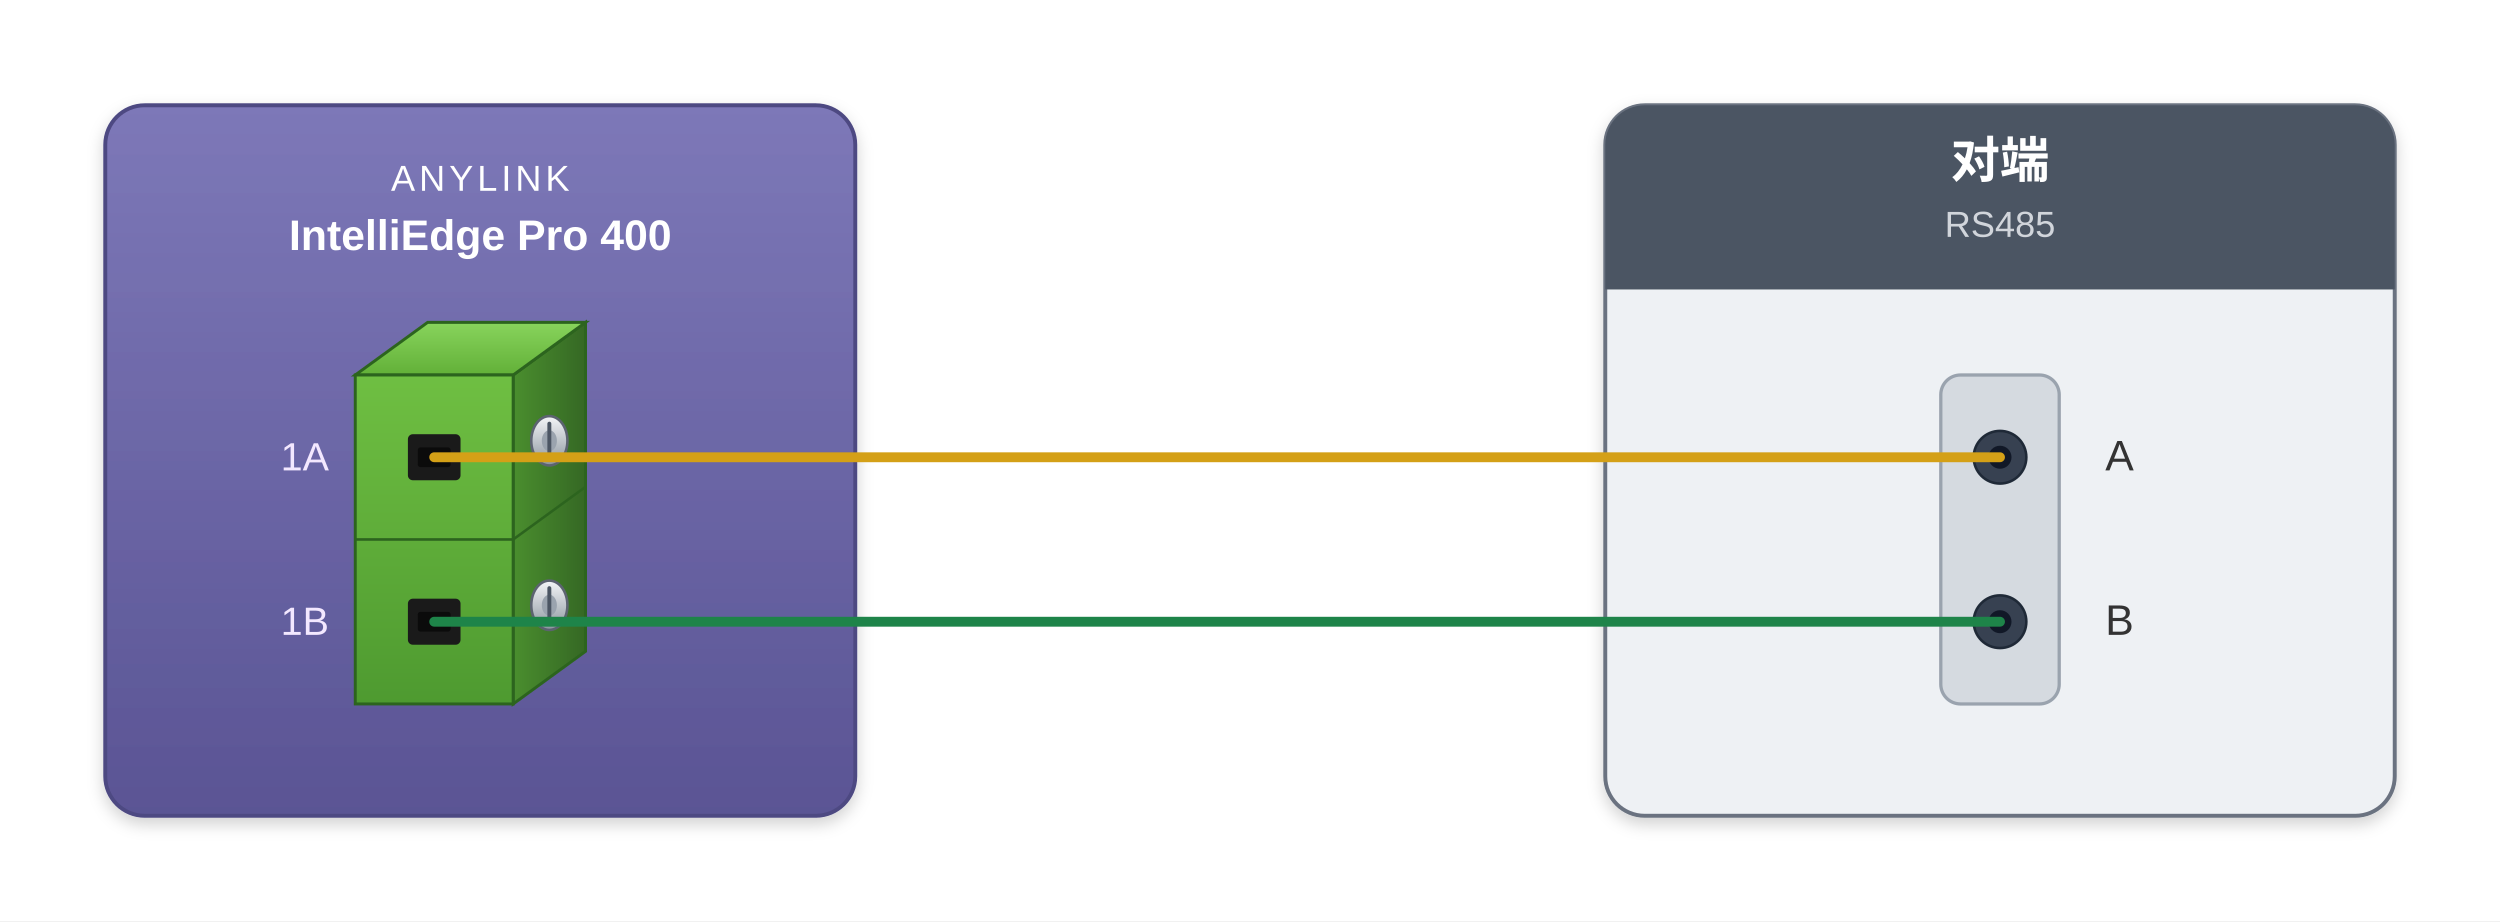
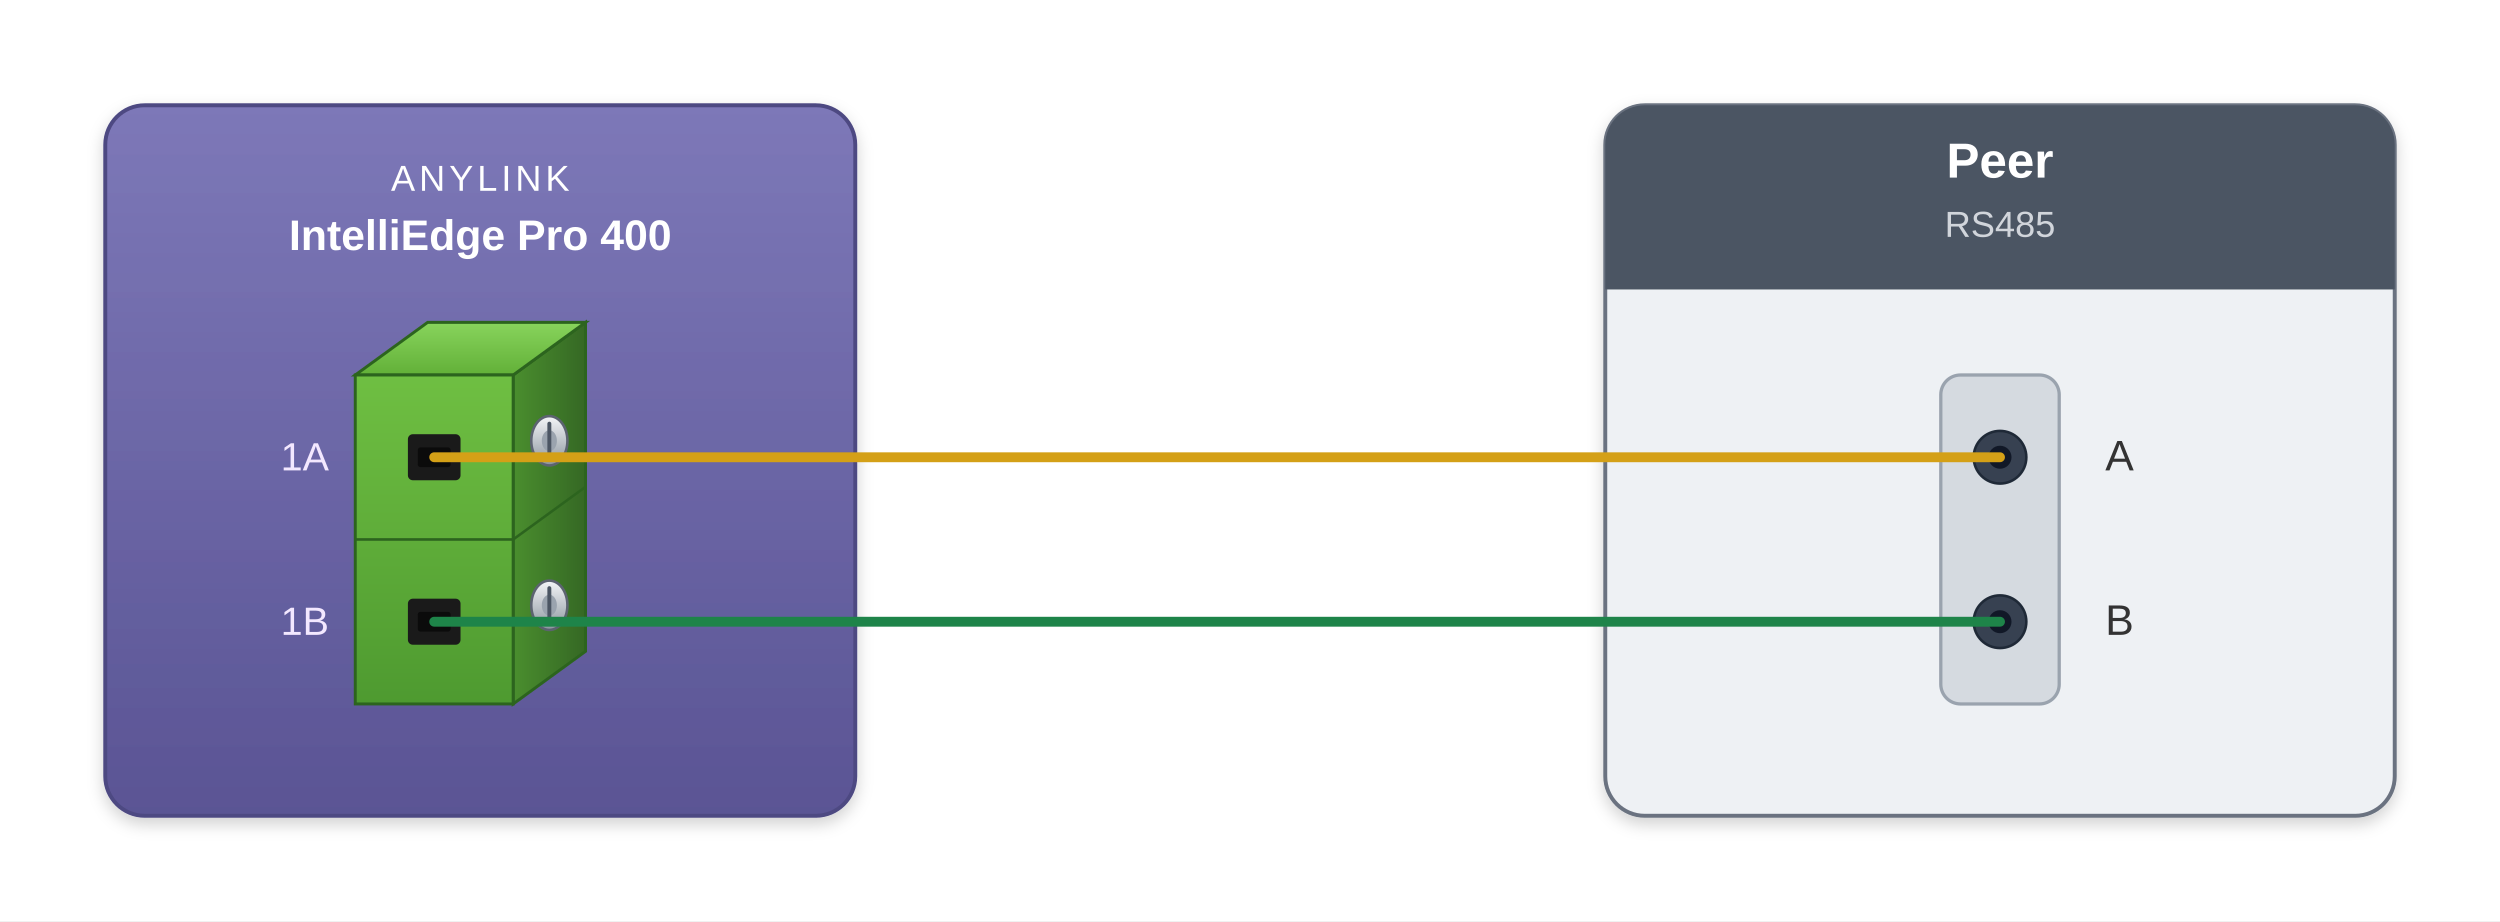
<svg xmlns="http://www.w3.org/2000/svg" width="760" height="280" viewBox="0 0 760 280" role="img" aria-labelledby="title">
  <defs>
    <linearGradient id="s485-chassis" x1="0" y1="0" x2="0" y2="1">
      <stop offset="0%" stop-color="#7D78B8" />
      <stop offset="100%" stop-color="#5A5494" />
    </linearGradient>
    <linearGradient id="s485-front" x1="0" y1="0" x2="0" y2="1">
      <stop offset="0%" stop-color="#6FBF42" />
      <stop offset="100%" stop-color="#4E9A30" />
    </linearGradient>
    <linearGradient id="s485-top" x1="0" y1="1" x2="0" y2="0">
      <stop offset="0%" stop-color="#62B038" />
      <stop offset="100%" stop-color="#88D45C" />
    </linearGradient>
    <linearGradient id="s485-side" x1="0" y1="0" x2="1" y2="0">
      <stop offset="0%" stop-color="#4A8E2E" />
      <stop offset="100%" stop-color="#356824" />
    </linearGradient>
    <linearGradient id="s485-screw" x1="0" y1="0" x2="0" y2="1">
      <stop offset="0%" stop-color="#F4F6F8" />
      <stop offset="100%" stop-color="#8B949E" />
    </linearGradient>
    <filter id="s485-shadow" x="-8%" y="-8%" width="120%" height="130%">
      <feDropShadow dx="0" dy="2" stdDeviation="2.5" flood-color="#000" flood-opacity="0.18" />
    </filter>
    <clipPath id="s485-peer-clip">
      <rect x="488" y="32" width="240" height="216" rx="12" />
    </clipPath>
  </defs>
  <rect width="760" height="280" fill="#fff" />
  <g filter="url(#s485-shadow)">
    <rect x="32" y="32" width="228" height="216" rx="12" fill="url(#s485-chassis)" stroke="#4E4982" stroke-width="1.2" />
  </g>
  <text x="146" y="58" text-anchor="middle" font-family="Arial, Helvetica, sans-serif" font-size="11" letter-spacing="1.2" fill="#fff">ANYLINK</text>
  <text x="146" y="76" text-anchor="middle" font-family="Arial, Helvetica, sans-serif" font-size="13" font-weight="700" fill="#fff">IntelliEdge Pro 400</text>
  <g transform="translate(108,96)">
    <polygon points="48,18 70,2 70,102 48,118" fill="url(#s485-side)" stroke="#2C641E" stroke-width="0.9" />
    <polygon points="0,18 22,2 70,2 48,18" fill="url(#s485-top)" stroke="#2C641E" stroke-width="0.9" />
    <rect x="0" y="18" width="48" height="100" fill="url(#s485-front)" stroke="#2C641E" stroke-width="0.9" />
    <line x1="0" y1="68" x2="48" y2="68" stroke="#2C641E" stroke-width="0.8" />
    <line x1="48" y1="68" x2="70" y2="52" stroke="#2C641E" stroke-width="0.8" />
    <g fill="#1A1A1A">
      <rect x="16" y="36" width="16" height="14" rx="1.5" />
      <rect x="16" y="86" width="16" height="14" rx="1.5" />
    </g>
    <g fill="#0B0B0B">
      <rect x="19" y="40" width="10" height="6" rx="0.8" />
      <rect x="19" y="90" width="10" height="6" rx="0.8" />
    </g>
    <g fill="url(#s485-screw)" stroke="#5C6370" stroke-width="0.8">
      <ellipse cx="59" cy="38" rx="5.5" ry="7.5" />
      <ellipse cx="59" cy="88" rx="5.5" ry="7.5" />
    </g>
    <g fill="#9AA3AE">
      <ellipse cx="59" cy="38" rx="2.3" ry="3.2" />
      <ellipse cx="59" cy="88" rx="2.3" ry="3.2" />
    </g>
    <g stroke="#4B5563" stroke-width="1.2" stroke-linecap="round">
      <line x1="59" y1="32.8" x2="59" y2="43.2" />
      <line x1="59" y1="82.8" x2="59" y2="93.2" />
    </g>
  </g>
  <g filter="url(#s485-shadow)">
    <rect x="488" y="32" width="240" height="216" rx="12" fill="#EEF1F4" stroke="#6B7280" stroke-width="1.2" />
  </g>
  <rect x="488" y="32" width="240" height="56" fill="#4B5563" clip-path="url(#s485-peer-clip)" />
-   <text x="608" y="54" text-anchor="middle" font-family="Microsoft YaHei, PingFang SC, Noto Sans SC, Arial, Helvetica, sans-serif" font-size="15" font-weight="700" fill="#fff">对端</text>
+   <text x="608" y="54" text-anchor="middle" font-family="Arial, Helvetica, sans-serif" font-size="15" font-weight="700" fill="#fff">Peer</text>
  <text x="608" y="72" text-anchor="middle" font-family="Arial, Helvetica, sans-serif" font-size="11" fill="#D1D5DB">RS485</text>
  <g transform="translate(590,96)">
    <rect x="0" y="18" width="36" height="100" rx="6" fill="#D5DAE0" stroke="#9AA3AE" stroke-width="1" />
    <g fill="#374151" stroke="#1F2937" stroke-width="0.8">
      <circle cx="18" cy="43" r="8" />
      <circle cx="18" cy="93" r="8" />
    </g>
    <g fill="#111827">
      <circle cx="18" cy="43" r="3.5" />
      <circle cx="18" cy="93" r="3.5" />
    </g>
  </g>
  <text x="640" y="143" font-family="Arial, Helvetica, sans-serif" font-size="13" fill="#333">A</text>
  <text x="640" y="193" font-family="Arial, Helvetica, sans-serif" font-size="13" fill="#333">B</text>
  <path d="M132 139 H608" fill="none" stroke="#D4A017" stroke-width="3" stroke-linecap="round" />
  <path d="M132 189 H608" fill="none" stroke="#1E8449" stroke-width="3" stroke-linecap="round" />
  <text x="100" y="143" text-anchor="end" font-family="Arial, Helvetica, sans-serif" font-size="12" fill="#F3E8FF">1A</text>
  <text x="100" y="193" text-anchor="end" font-family="Arial, Helvetica, sans-serif" font-size="12" fill="#F3E8FF">1B</text>
</svg>
